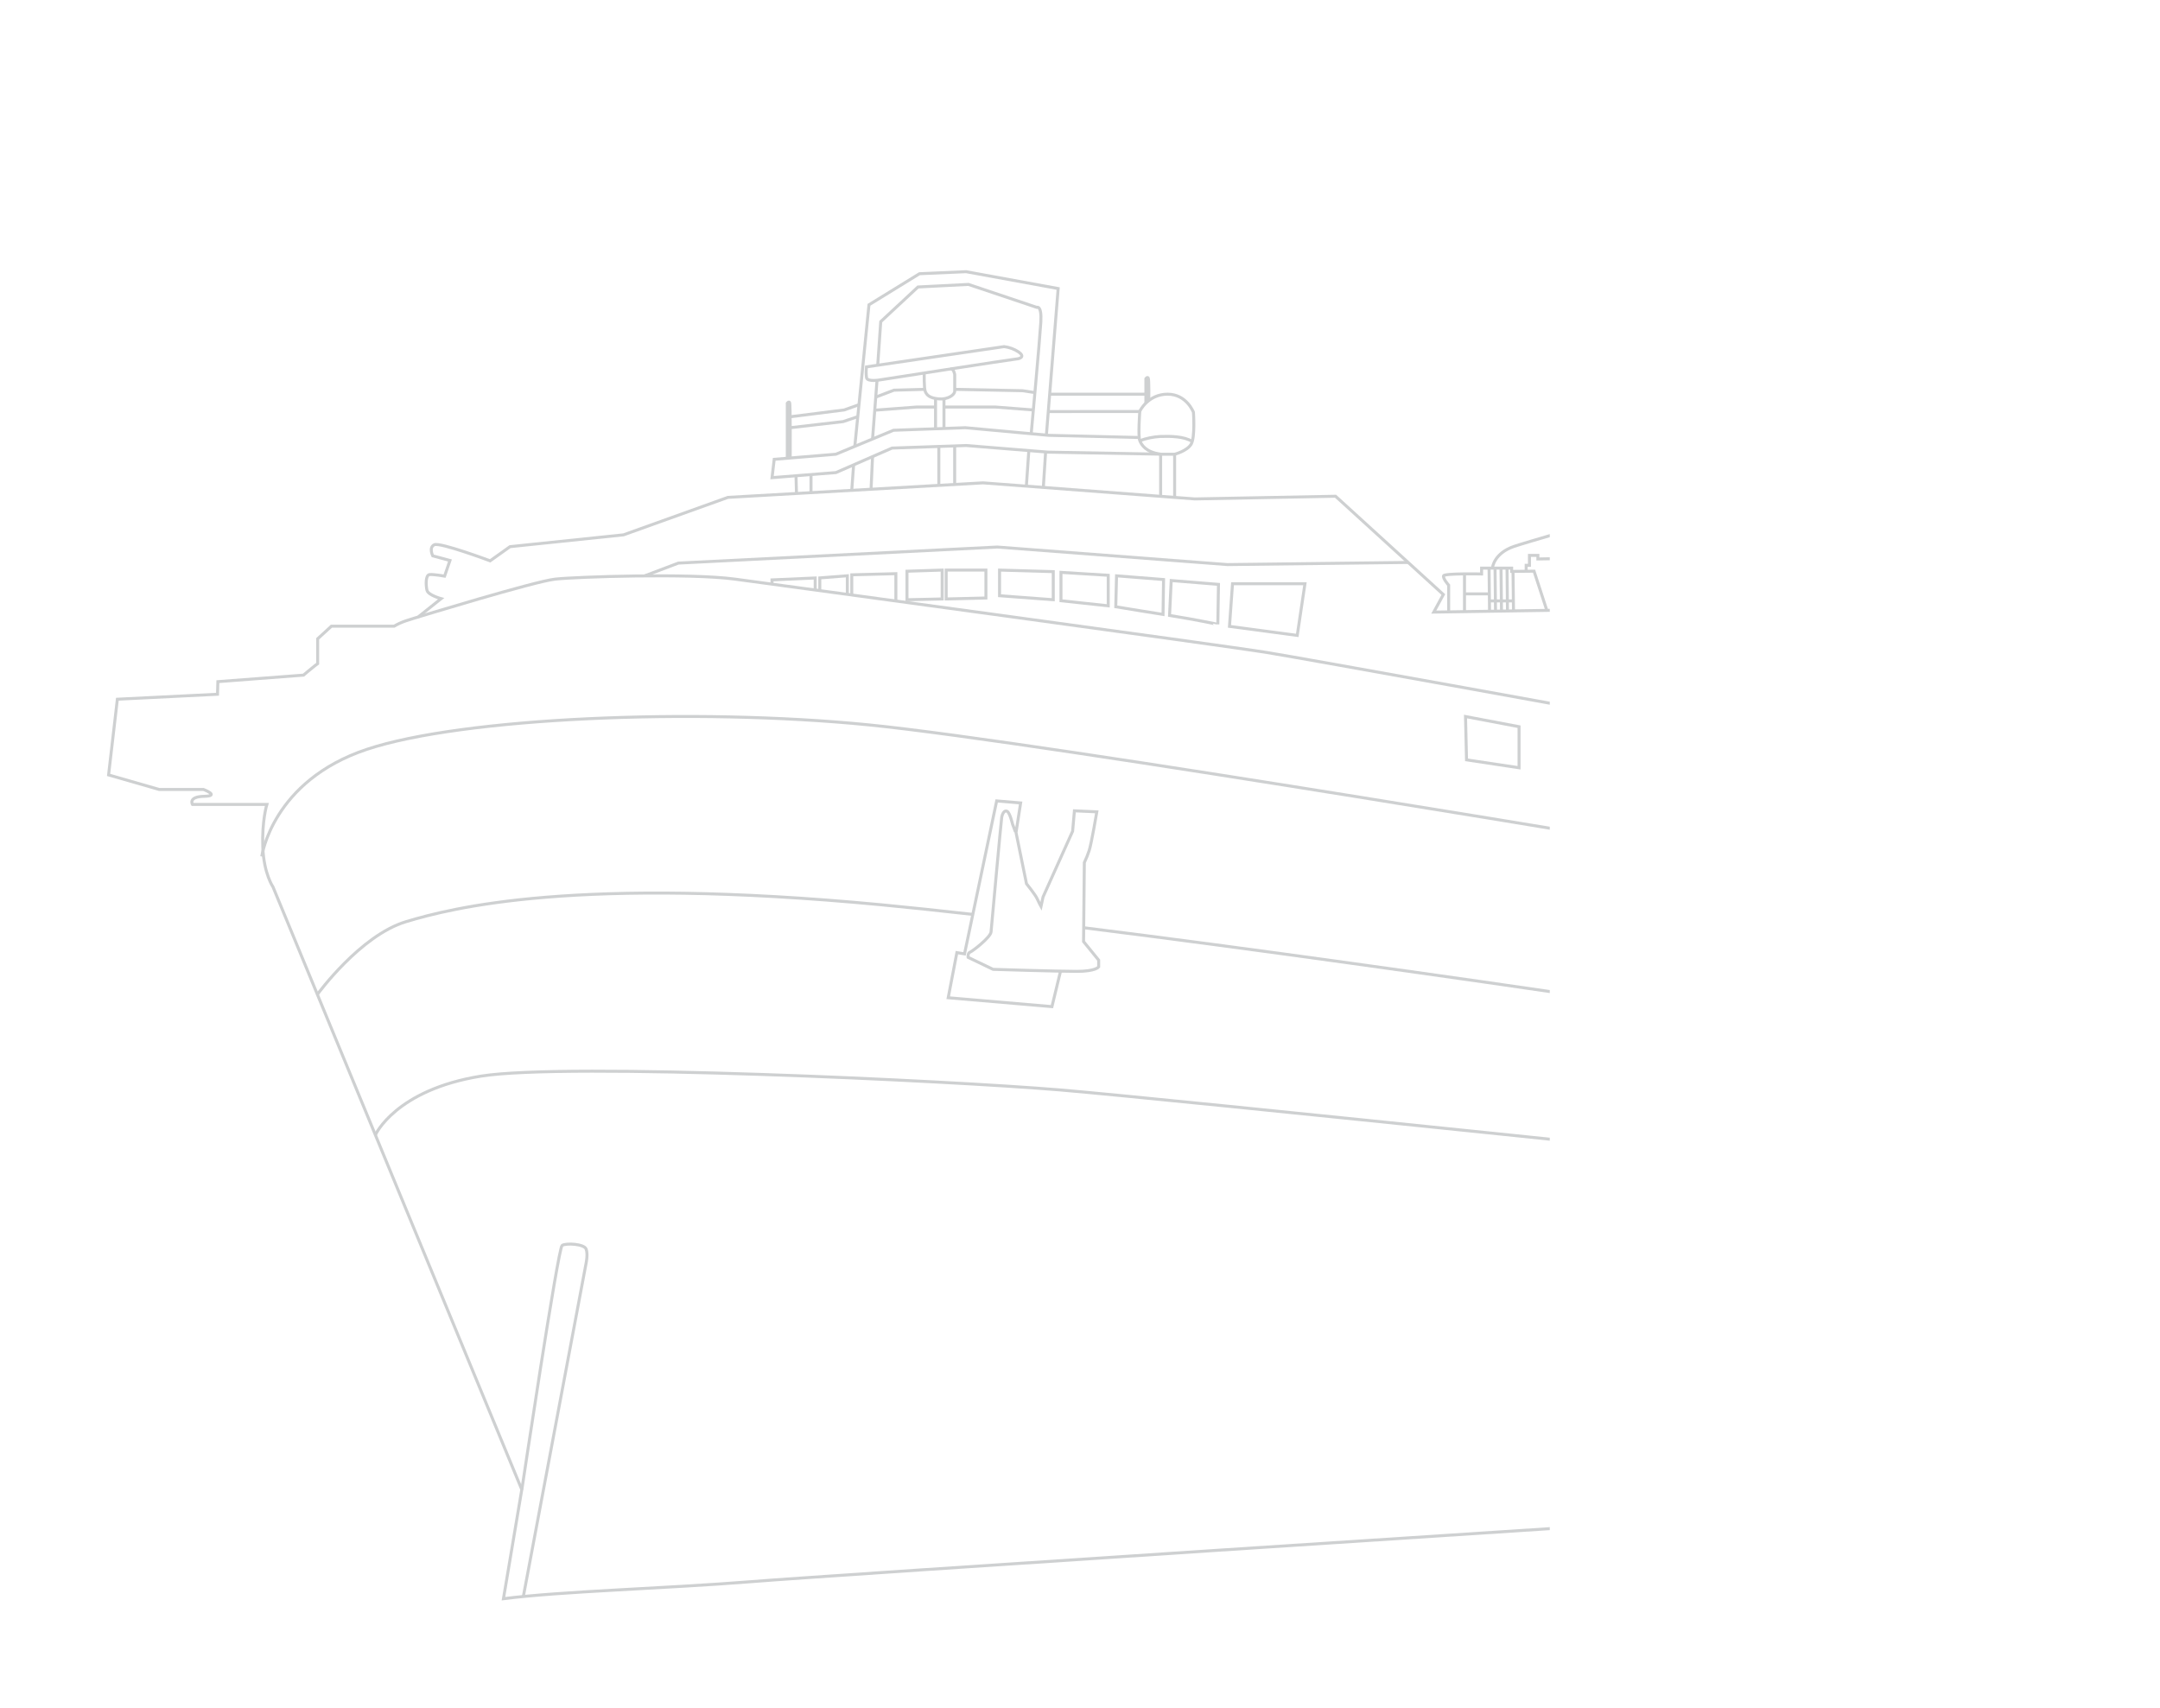
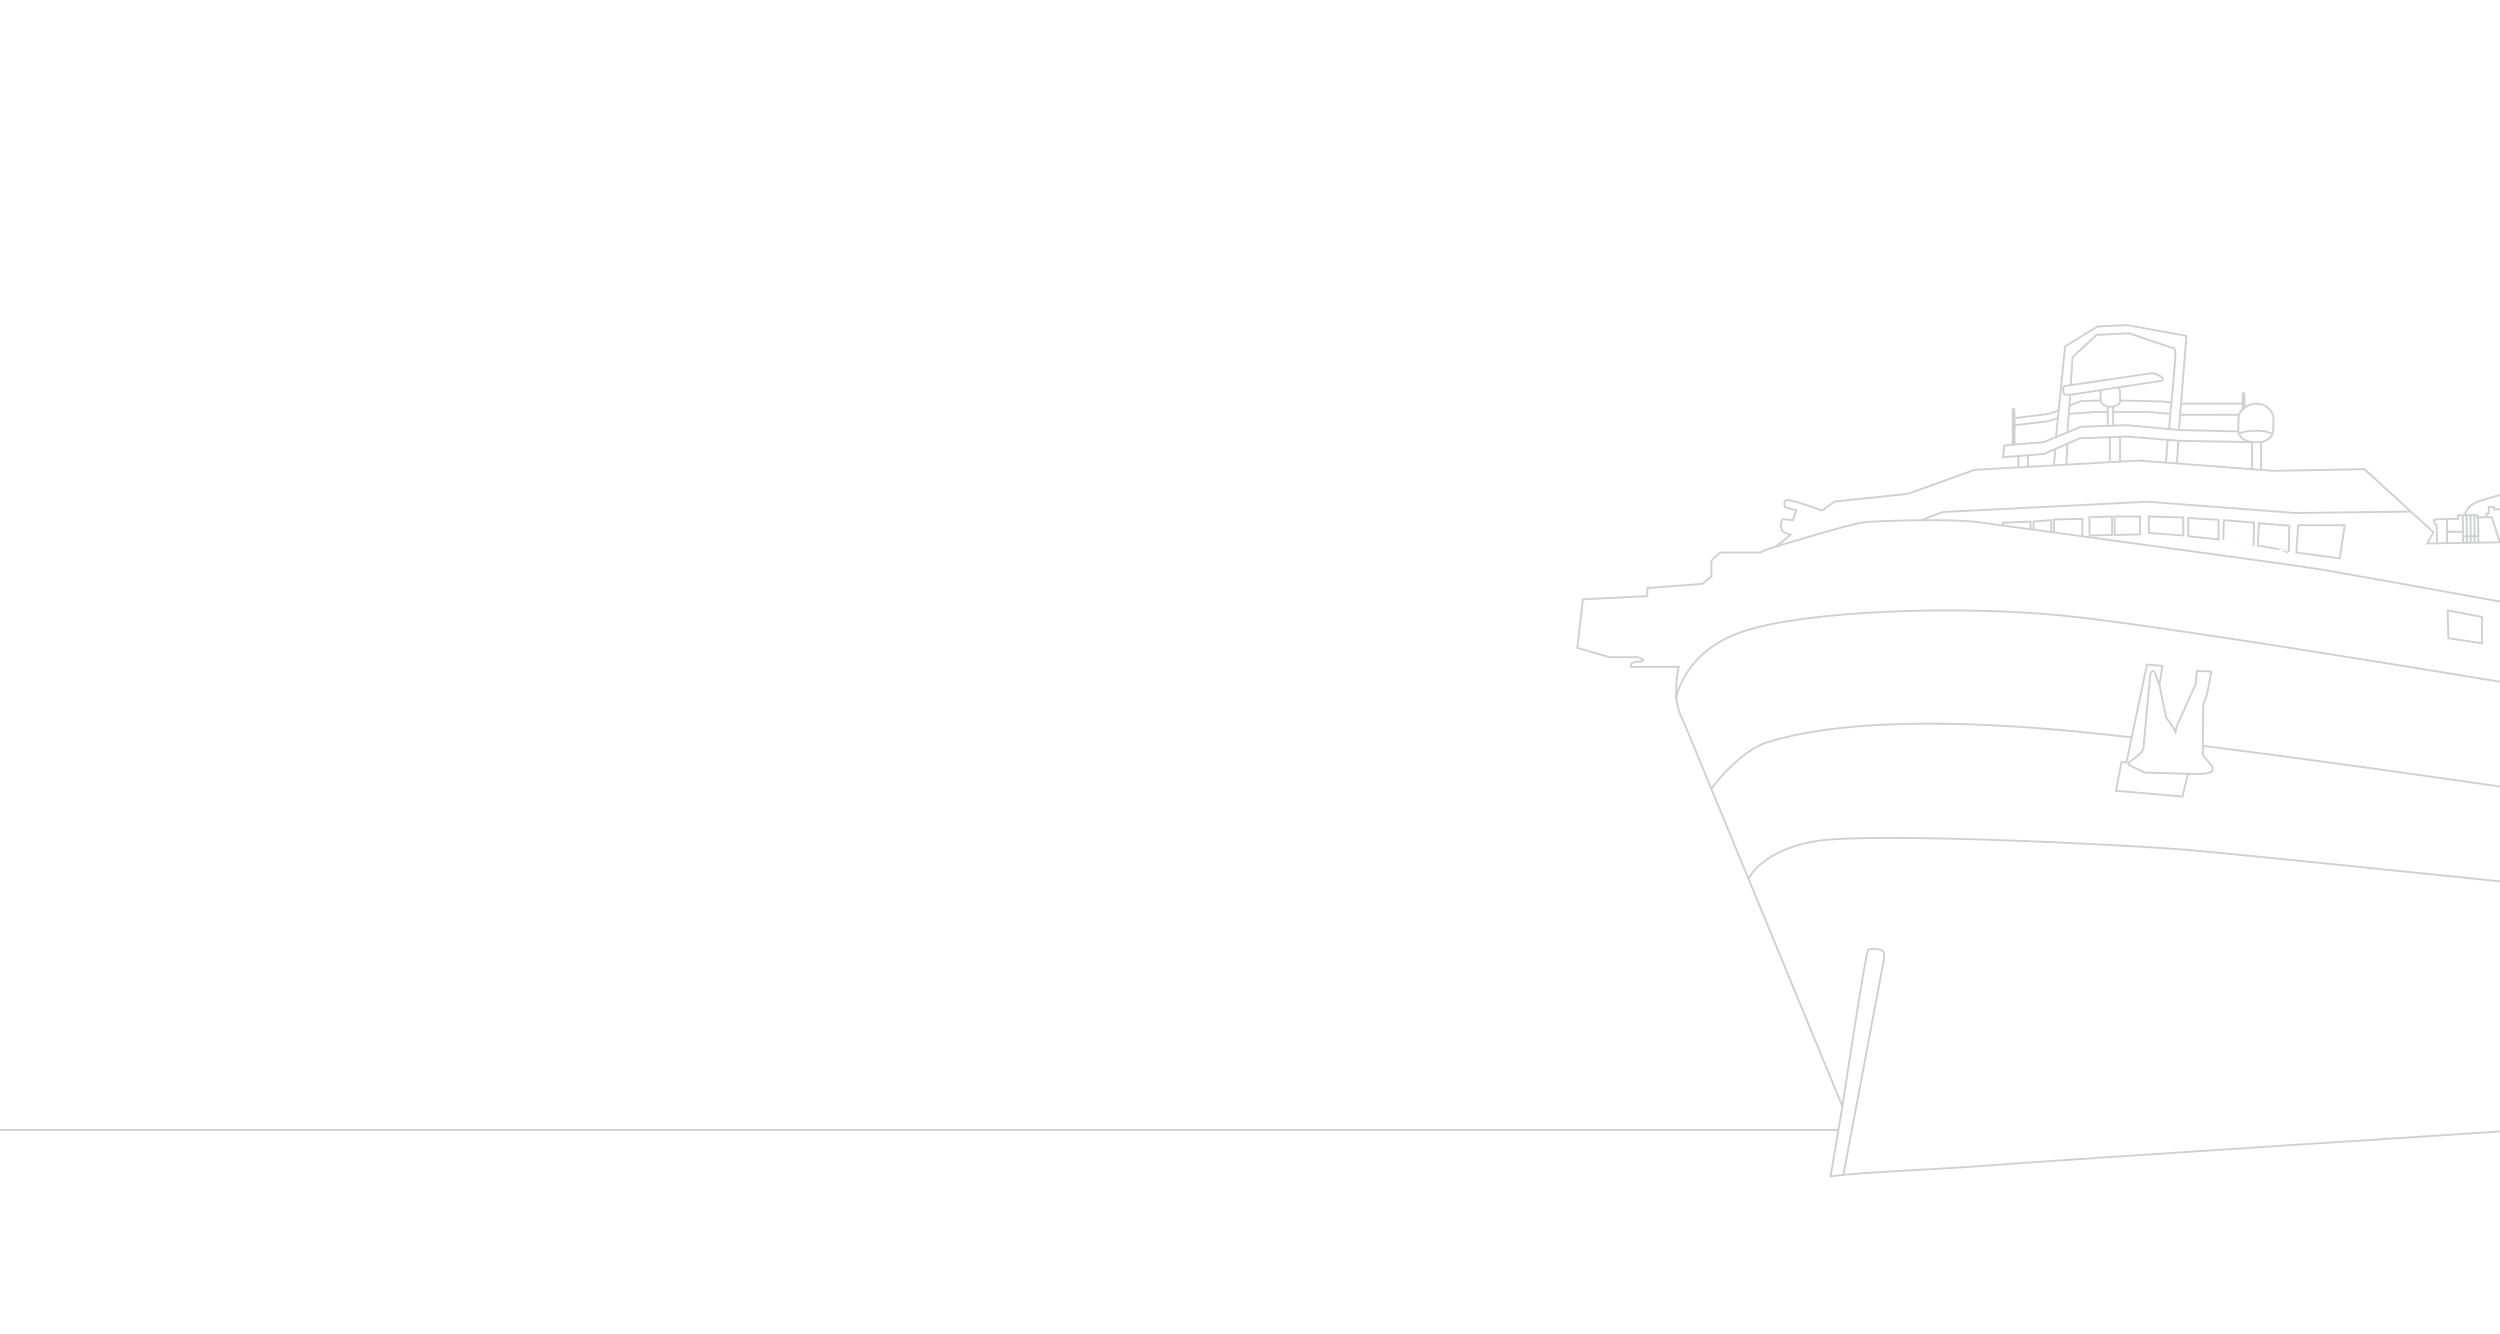
- <svg xmlns="http://www.w3.org/2000/svg" xmlns:xlink="http://www.w3.org/1999/xlink" version="1.1" x="0px" y="0px" viewBox="0 0 361.47 285.78" style="enable-background:new 0 0 361.47 285.78;" xml:space="preserve">
+ <svg xmlns="http://www.w3.org/2000/svg" xmlns:xlink="http://www.w3.org/1999/xlink" version="1.1" x="0px" y="0px" viewBox="0 0 652.28 347.88" style="enable-background:new 0 0 652.28 347.88;" xml:space="preserve">
  <style type="text/css">
- 	.st0{clip-path:url(#SVGID_00000025432028147748524920000009616527876153103800_);}
- 	.st1{fill:none;stroke:#CED0D1;stroke-width:0.5;stroke-miterlimit:10;}
+ 	.st0{fill:#36499B;}
+ 	.st1{font-family:'EncodeSans-SemiBold';}
+ 	.st2{font-size:14px;}
+ 	.st3{fill:#888F97;}
+ 	.st4{font-family:'EncodeSans-Regular';}
+ 	.st5{font-size:12px;}
+ 	.st6{fill:#555E68;}
+ 	.st7{fill:#818385;}
+ 	.st8{font-size:9px;}
+ 	.st9{fill:none;stroke:#CED0D1;stroke-width:0.5;stroke-miterlimit:10;}
+ 	.st10{fill:none;stroke:#36499B;stroke-width:0.991;}
+ 	.st11{clip-path:url(#SVGID_00000086669761416417512980000013922230556850541223_);}
</style>
  <g id="Layer_1">
+     <line class="st9" x1="0" y1="294.81" x2="479.67" y2="294.81" />
    <g>
      <defs>
-         <rect id="SVGID_1_" width="258.85" height="285.78" />
+         <rect id="SVGID_1_" x="393.38" y="39.35" width="258.85" height="285.78" />
      </defs>
-       <clipPath id="SVGID_00000157991668040625421140000010900533492054490802_">
+       <clipPath id="SVGID_00000044176215671886262520000011940270170263330971_">
        <use xlink:href="#SVGID_1_" style="overflow:visible;" />
      </clipPath>
-       <g id="Group_36_00000008866175142050482770000002894835531105904046_" transform="translate(0.5 0.5)" style="clip-path:url(#SVGID_00000157991668040625421140000010900533492054490802_);">
-         <path id="Path_988_00000013887643231804051930000007161107020823636897_" class="st1" d="M83.75,267.06l3.07-18.26L45.19,147.95     c0,0-1.54-2.22-1.71-6.65c-0.17-4.44,0.68-7.17,0.68-7.17H31.71c0,0-0.79-1.3,1.96-1.36c2.75-0.06-0.13-1.15-0.13-1.15h-7.42     l-8.45-2.43l1.47-12.67l16.76-0.83l0.06-2.11l14.33-1.09c0,0,1.51-1.28,1.94-1.6l0.43-0.32v-4.16l2.3-2.11h10.49     c0.63-0.37,1.29-0.67,1.98-0.9c1.15-0.38,2.05-0.64,2.05-0.64l3.84-3.07c0,0-2.18-0.58-2.37-1.41s-0.26-2.56,0.45-2.62     c0.7-0.06,2.5,0.26,2.5,0.26l0.9-2.62l-2.88-0.77c0,0-0.7-1.41,0.26-1.86c0.96-0.45,9.34,2.69,9.34,2.69l3.33-2.37l19-1.98     l17.47-6.27l42.68-2.43l35.45,2.69l23.55-0.45l18.04,16.45l-1.6,2.94l42.23-0.64v1.22l24.76,0.06l3.2,3.39l-0.38,13.95     l-22.33,0.83c0,0-1.86,0.13-2.43,1.22s-0.38,1.6-0.38,1.6l1.41,19c0,0,17.09,4.22,22.4,6.08c3.39,1.23,6.64,2.84,9.66,4.8     l-7.42,43.51c0,0-2.11,7.1-2.37,11.2s-1.15,8.19,1.54,9.41c2.69,1.22,9.79,0.58,11.07,0.64c1.28,0.06,12.29,1.98,12.29,1.98     l28.03,7.17v9.15l-90.93,18.11c0,0-130.54,8.45-144.74,9.6C110.84,265.35,93.39,265.82,83.75,267.06z" />
-         <path id="Path_989_00000161627360241690991020000003715062740170484917_" class="st1" d="M43.31,142.83     c0,0,1.71-12.63,17.58-17.92c15.87-5.29,54.77-7,83.95-4.1c29.18,2.9,140.69,21.74,140.69,21.74" />
-         <path id="Path_990_00000163756327572799594600000008501387123825057960_" class="st1" d="M69.5,102.75c0,0,19.45-5.95,22.91-6.33     c3.46-0.38,22.52-1.02,30.07,0s82.03,11.13,89.07,12.29c7.04,1.15,56.31,10.11,56.31,10.11s0.13-1.41,2.56-1.54     c2.43-0.13,35.71-0.51,35.71-0.51l3.14,3.14" />
-         <path id="Path_991_00000114777588809264786300000000328255336488895647_" class="st1" d="M87.08,266.69l10.5-55.77     c0,0,0.34-1.54,0-2.39c-0.34-0.85-3.33-1.02-4.01-0.6s-6.74,40.87-6.74,40.87" />
-         <path id="Path_992_00000168077285391833627770000016661916029744111015_" class="st1" d="M62.32,189.44c0,0,3.35-7.54,17.68-9.84     s78.32,0.77,96.75,2.3c18.43,1.54,133.66,13.62,133.66,13.62" />
-         <path id="Path_993_00000030474019876938556210000012072368983294196631_" class="st1" d="M180.9,154.77     c56.2,7.02,133.24,18.91,133.24,18.91" />
-         <path id="Path_994_00000150103979749944519910000016468185610595048080_" class="st1" d="M52.61,165.93     c0,0,7.17-9.88,14.84-12.18s28.41-7.68,79.6-2.82c4.59,0.44,9.7,0.98,15.2,1.6" />
-         <path id="Path_995_00000022557215046543101830000010228668599524914311_" class="st1" d="M107.39,95.87l5.63-2.13l53.37-2.69     l38.52,2.94l30.28-0.36" />
-         <path id="Path_996_00000113339937808950343910000007117568976882563749_" class="st1" d="M128.69,97.26v-0.71l7.23-0.32v2.02" />
-         <path id="Path_997_00000027573039614365130600000004691934694746903179_" class="st1" d="M136.69,98.24v-2.02l4.61-0.36v3.11" />
-         <path id="Path_998_00000123410573456456600130000008121973020531083666_" class="st1" d="M142.04,99.08v-3.38l7.38-0.19v4.58" />
-         <path id="Path_999_00000044174032428815606700000006406966723902291632_" class="st1" d="M151.28,99.87v-4.77l5.89-0.19v4.83     L151.28,99.87z" />
-         <path id="Path_1000_00000059292290253192833850000011812769062193203867_" class="st1" d="M157.84,94.91v4.83l6.65-0.16v-4.67     H157.84z" />
-         <path id="Path_1001_00000063625781659762837860000012284267668741198002_" class="st1" d="M166.77,94.91v4.29l8.99,0.67v-4.7     L166.77,94.91z" />
-         <path id="Path_1002_00000029018315813198032690000015009785024787761812_" class="st1" d="M177.05,95.29v4.75l7.91,0.85v-5.11     L177.05,95.29z" />
-         <path id="Path_1003_00000101061105695965462080000006748255690081832363_" class="st1" d="M186.22,101.05l0.13-5.18l7.87,0.62     l-0.09,5.84C194.13,102.33,187.03,101.2,186.22,101.05z" />
-         <path id="Path_1004_00000083056817146174365470000013150582132127327157_" class="st1" d="M195.22,102.5l0.28-5.84l7.91,0.64     l-0.11,6.7C203.3,103.99,199.8,103.23,195.22,102.5z" />
-         <path id="Path_1005_00000183957965754024634880000002689871032924980148_" class="st1" d="M205.76,97.19l-0.51,7.14l11.34,1.51     l1.29-8.65H205.76z" />
-         <path id="Path_1006_00000111181341928540781670000013487702364177461907_" class="st1" d="M244.75,119.42l0.17,7.25l8.79,1.32     v-6.87L244.75,119.42z" />
-         <path id="Path_1007_00000119093352726796816280000017653678343049868206_" class="st1" d="M261.94,122.82v6.31l5.5,0.73v-5.92     L261.94,122.82z" />
-         <path id="Path_1008_00000170966577988294659550000014641200543086110355_" class="st1" d="M280.33,126.66v6.44l3.07,0.38v-6.1     L280.33,126.66z" />
-         <path id="Path_1009_00000134969472792467685930000004315987517778767769_" class="st1" d="M169.43,138.72l-0.49-1.31     c0,0-0.43-1.88-0.9-2.13c-0.47-0.26-0.81,0.47-0.9,0.94c-0.09,0.47-1.71,18.3-1.79,19.24c-0.09,0.94-3.16,3.28-3.54,3.41     c-0.38,0.13-0.3,0.85-0.3,0.85l4.18,2.01c0,0,10.79,0.34,13.99,0.34c3.2,0,3.68-0.75,3.68-0.75v-1.13l-2.53-3.11l0.13-13.22     c0.31-0.65,0.58-1.32,0.81-2.01c0.38-1.15,1.28-6.48,1.28-6.48l-3.75-0.17l-0.3,3.41l-4.95,11.01l-0.34,1.58     c0,0-0.34-0.6-0.64-1.28c-0.3-0.68-1.79-2.52-1.79-2.52l-1.75-8.57l0.77-4.95l-4.01-0.34l-5.38,25.6l-1.28-0.21l-1.45,7.55     l17.36,1.49l1.41-5.83" />
-         <path id="Path_1010_00000183948817759798315700000016167450477320046474_" class="st1" d="M241.93,101.78v-4.34     c0,0-1.02-1.15-0.85-1.58s6.36-0.3,6.36-0.3v-0.98h5.03v0.55l3.75-0.04l2.13,6.54" />
-         <line id="Line_26_00000158743799339501063940000006304759450896313229_" class="st1" x1="244.58" y1="101.84" x2="244.58" y2="95.55" />
-         <line id="Line_27_00000056421969315142319940000007800795209831986333_" class="st1" x1="248.77" y1="101.78" x2="248.69" y2="94.58" />
-         <line id="Line_28_00000175317993895252540340000000364291301405555341_" class="st1" x1="249.77" y1="101.73" x2="249.69" y2="94.58" />
-         <line id="Line_29_00000021820959426506571360000018317315956347050665_" class="st1" x1="250.77" y1="101.74" x2="250.69" y2="94.58" />
-         <line id="Line_30_00000101781659953635834250000009696437278018386100_" class="st1" x1="251.77" y1="101.71" x2="251.7" y2="94.58" />
-         <line id="Line_31_00000091701914192409225150000015742234971287333507_" class="st1" x1="252.78" y1="101.71" x2="252.7" y2="95.25" />
-         <line id="Line_32_00000176750874854407039860000010687380254634726052_" class="st1" x1="248.8" y1="100.07" x2="252.76" y2="100.07" />
-         <line id="Line_33_00000116947773172857204140000004992227998101018002_" class="st1" x1="244.58" y1="98.89" x2="248.69" y2="98.89" />
-         <path id="Path_1011_00000121276060663496038170000008180777963615626390_" class="st1" d="M254.9,95.11v-1h0.55v-1.66h1.41v0.6     l20.99-0.38c0,0,0.77,0.06,0.68,1.12s0.13,1.3-1.79,1.33c-1.92,0.03-6.83,0.14-6.83,0.14l-0.55,2.91c0,0-0.17,0.64-0.85,0.32     c-0.68-0.32-1.32-2.62-1.32-2.62h-3.88l0.09,4.48l21.41-0.28c0,0,0.26-0.02,0.26,0.28v0.77h4.95c0,0,0.94-0.08,0.94,1.41" />
-         <ellipse id="Ellipse_3_00000067943360378542499530000000598498469067655094_" class="st1" cx="261.68" cy="94.59" rx="0.51" ry="0.51" />
-         <ellipse id="Ellipse_4_00000070828465373544023710000009862834681179086012_" class="st1" cx="276.54" cy="94" rx="0.51" ry="0.51" />
-         <line id="Line_34_00000163783540550287278860000000379579018760081341_" class="st1" x1="277.69" y1="95.11" x2="277.82" y2="100.16" />
-         <path id="Path_1012_00000030445572908642397860000016899918862804816527_" class="st1" d="M249.27,94.47c0,0,0.25-2.36,3.56-3.51     c3.31-1.15,46.82-13.56,46.82-13.56v4.62l-25.19,7.33" />
-         <path id="Path_1013_00000164476458604909427520000017046717883549158052_" class="st1" d="M266.91,92.86l6.46-6.11h1.09v5.82" />
-         <path id="Path_1014_00000124146300305290238230000014896335782411808660_" class="st1" d="M268.83,92.74l4.51-4.48l-0.13,4.49" />
-         <path id="Path_1015_00000011732350684799996410000002544102852029134982_" class="st1" d="M278.46,94.59l20.83-5.98v-2.24     l-21.44,6.29" />
-         <path id="Path_1016_00000140734343589851865970000014469567982129576885_" class="st1" d="M274.46,90.08l24.28-7.13v3.58" />
-         <path id="Path_1017_00000170256984028130937760000002045641306360457091_" class="st1" d="M190.11,72.72l-15.07-0.36l-14-1.28     l-12.02,0.43l-9.64,4.01l-10.32,0.85l-0.36,3.07l10.69-0.85l9.39-4.1l12.4-0.43l13.7,1.11l18.86,0.34" />
-         <path id="Path_1018_00000047019739182618361500000015919425102066986921_" class="st1" d="M193.73,82.55v-7.03h2.34v7.21" />
-         <path id="Path_1019_00000038402146633657674420000005108033684822577294_" class="st1" d="M196.07,75.52c0,0,2.09-0.53,2.77-1.69     c0.68-1.15,0.38-5.33,0.38-5.33s-1.13-3.03-4.33-3.03s-4.63,2.73-4.65,2.9s-0.3,4.16,0,4.88s1.01,1.92,3.48,2.26" />
-         <path id="Path_1020_00000160162350294263507700000014008475127527552911_" class="st1" d="M190.25,73.25     c1.09-0.4,2.23-0.63,3.39-0.7c1.73-0.06,4.03-0.03,5.38,0.84" />
-         <path id="Path_1021_00000027590472231424116230000007955386812827415194_" class="st1" d="M142.55,74.19l2.37-23.68l8.45-5.2     l7.8-0.34l15.41,2.82l-1.97,24.53" />
-         <path id="Path_1022_00000129178439237690259670000015791170928521337528_" class="st1" d="M146.39,60.53l0.5-7.2l6.23-5.8     l8.45-0.43l11.43,3.84c0,0,0.85-0.43,0.68,2.47c-0.17,2.9-1.61,18.67-1.61,18.67" />
-         <line id="Line_35_00000135656370687851948800000000644047149920154541_" class="st1" x1="145.52" y1="72.96" x2="146.26" y2="63.26" />
-         <line id="Line_36_00000043427877295320890100000003327881093702774927_" class="st1" x1="156.61" y1="74.22" x2="156.61" y2="80.71" />
-         <line id="Line_37_00000062870820759211129670000018047847591795286205_" class="st1" x1="159.26" y1="74.22" x2="159.26" y2="80.56" />
-         <path id="Path_1024_00000040543877918789356000000017466016300370602634_" class="st1" d="M144.5,60.9l23.04-3.39     c0.87,0.11,1.7,0.41,2.43,0.9c1.09,0.77,0.26,1.13-0.38,1.17c-0.64,0.04-22.84,3.5-22.84,3.5s-2.11,0.38-2.24-0.38     C144.43,62.1,144.43,61.5,144.5,60.9z" />
-         <path id="Path_1025_00000119109748360858580860000004855135719694594972_" class="st1" d="M154.17,61.93c0,0-0.07,2.54,0.19,3.14     c0.26,0.6,0.8,1.07,2.26,1.19c1.45,0.13,2.65-0.64,2.65-1.32v-2.73c0,0-0.14-1.04-0.7-0.96" />
-         <line id="Line_38_00000123408444300836104120000007642082649499005370_" class="st1" x1="156.06" y1="71.08" x2="156.06" y2="66.27" />
-         <line id="Line_39_00000034077120582951972830000016847139539927031486_" class="st1" x1="157.47" y1="71.21" x2="157.47" y2="66.27" />
-         <path id="Path_1026_00000128443766131350213470000010549877353806602430_" class="st1" d="M131.25,76.19v-9.2     c0,0,0.24-0.34,0.39-0.13c0.15,0.21,0.1,9.24,0.1,9.24" />
-         <path id="Path_1027_00000161598128066031790860000013513024795194330025_" class="st1" d="M191.26,66.91v-4.03     c0,0,0.24-0.34,0.39-0.13c0.15,0.21,0.1,3.79,0.1,3.79" />
-         <path id="Path_1028_00000053507828791059191560000005702586827661382076_" class="st1" d="M146.02,68.14l6.87-0.52h3.18" />
-         <path id="Path_1029_00000084504835576290509670000007352301044157987749_" class="st1" d="M131.74,71.08l8.85-1.02l2.4-0.81" />
-         <path id="Path_1030_00000033330835087739885880000011774874077518421177_" class="st1" d="M157.47,67.62h8.6l6.36,0.49" />
-         <line id="Line_40_00000165203187304512995610000017699952409086104452_" class="st1" x1="174.93" y1="68.38" x2="190.25" y2="68.37" />
-         <line id="Line_41_00000073687598039412439980000003897560859962215316_" class="st1" x1="132.79" y1="82.07" x2="132.71" y2="79.12" />
-         <line id="Line_42_00000084513696309840732010000009813543269239333280_" class="st1" x1="135.22" y1="81.93" x2="135.22" y2="78.92" />
-         <path id="Path_1031_00000174574285598558283760000009055488253628064400_" class="st1" d="M131.74,69.25l9.04-1.14l2.46-0.88" />
-         <path id="Path_1032_00000034806988494097726690000004788312977182173846_" class="st1" d="M146.05,65.96l3.05-1.16l5.15-0.14" />
-         <path id="Path_1033_00000066516647010586250120000011106776911290839703_" class="st1" d="M159.26,64.66l11.35,0.23l2.08,0.32" />
-         <line id="Line_43_00000062901942865666820680000004682730682378003631_" class="st1" x1="175.16" y1="65.47" x2="191.26" y2="65.47" />
-         <line id="Line_44_00000179628555292219143380000001924362470452658826_" class="st1" x1="171.67" y1="74.92" x2="171.26" y2="80.84" />
-         <line id="Line_45_00000068662688814970805830000006579806981885735325_" class="st1" x1="174.48" y1="75.14" x2="174.1" y2="81.06" />
-         <line id="Line_46_00000106840490610492284890000012124675747846241953_" class="st1" x1="142.35" y1="77.29" x2="142.04" y2="81.55" />
-         <line id="Line_47_00000014635850917836883390000004309262586831343769_" class="st1" x1="145.52" y1="75.91" x2="145.27" y2="81.36" />
-         <path id="Path_1034_00000106831882197209699570000013713720591271703942_" class="st1" d="M307.85,207.5l11.72,0.65l39.16,14.33     v4.36" />
-         <line id="Line_48_00000039840957386850460870000014724193184967468966_" class="st1" x1="320.21" y1="218.19" x2="319.57" y2="208.14" />
-         <path id="Path_1035_00000029019042924661731430000017781551321569882300_" class="st1" d="M307.47,213.98l12.43,0.3l38.84,11.13" />
+       <g id="Group_36_00000008866175142050482770000002894835531105904046_" transform="translate(0.5 0.5)" style="clip-path:url(#SVGID_00000044176215671886262520000011940270170263330971_);">
+         <path id="Path_988_00000013887643231804051930000007161107020823636897_" class="st9" d="M477.13,306.41l3.07-18.26L438.57,187.3     c0,0-1.54-2.22-1.71-6.65c-0.17-4.44,0.68-7.17,0.68-7.17h-12.46c0,0-0.79-1.3,1.96-1.36c2.75-0.06-0.13-1.15-0.13-1.15h-7.42     l-8.45-2.43l1.47-12.67l16.76-0.83l0.06-2.11l14.33-1.09c0,0,1.51-1.28,1.94-1.6l0.43-0.32v-4.16l2.3-2.11h10.49     c0.63-0.37,1.29-0.67,1.98-0.9c1.15-0.38,2.05-0.64,2.05-0.64l3.84-3.07c0,0-2.18-0.58-2.37-1.41c-0.19-0.83-0.26-2.56,0.45-2.62     c0.7-0.06,2.5,0.26,2.5,0.26l0.9-2.62l-2.88-0.77c0,0-0.7-1.41,0.26-1.86s9.34,2.69,9.34,2.69l3.33-2.37l19-1.98l17.47-6.27     l42.68-2.43l35.45,2.69l23.55-0.45l18.04,16.45l-1.6,2.94l42.23-0.64v1.22l24.76,0.06l3.2,3.39l-0.38,13.95l-22.33,0.83     c0,0-1.86,0.13-2.43,1.22s-0.38,1.6-0.38,1.6l1.41,19c0,0,17.09,4.22,22.4,6.08c3.39,1.23,6.64,2.84,9.66,4.8l-7.42,43.51     c0,0-2.11,7.1-2.37,11.2c-0.26,4.1-1.15,8.19,1.54,9.41c2.69,1.22,9.79,0.58,11.07,0.64c1.28,0.06,12.29,1.98,12.29,1.98     l28.03,7.17v9.15l-90.93,18.11c0,0-130.54,8.45-144.74,9.6C504.22,304.7,486.78,305.17,477.13,306.41z" />
+         <path id="Path_989_00000161627360241690991020000003715062740170484917_" class="st9" d="M436.69,182.18     c0,0,1.71-12.63,17.58-17.92c15.87-5.29,54.77-7,83.95-4.1c29.18,2.9,140.69,21.74,140.69,21.74" />
+         <path id="Path_990_00000163756327572799594600000008501387123825057960_" class="st9" d="M462.89,142.1     c0,0,19.45-5.95,22.91-6.33c3.46-0.38,22.52-1.02,30.07,0c7.55,1.02,82.03,11.13,89.07,12.29s56.31,10.11,56.31,10.11     s0.13-1.41,2.56-1.54c2.43-0.13,35.71-0.51,35.71-0.51l3.14,3.14" />
+         <path id="Path_991_00000114777588809264786300000000328255336488895647_" class="st9" d="M480.46,306.04l10.5-55.77     c0,0,0.34-1.54,0-2.39s-3.33-1.02-4.01-0.6s-6.74,40.87-6.74,40.87" />
+         <path id="Path_992_00000168077285391833627770000016661916029744111015_" class="st9" d="M455.7,228.79c0,0,3.35-7.54,17.68-9.84     s78.32,0.77,96.75,2.3c18.43,1.54,133.66,13.62,133.66,13.62" />
+         <path id="Path_993_00000030474019876938556210000012072368983294196631_" class="st9" d="M574.28,194.12     c56.2,7.02,133.24,18.91,133.24,18.91" />
+         <path id="Path_994_00000150103979749944519910000016468185610595048080_" class="st9" d="M445.99,205.28     c0,0,7.17-9.88,14.84-12.18c7.68-2.3,28.41-7.68,79.6-2.82c4.59,0.44,9.7,0.98,15.2,1.6" />
+         <path id="Path_995_00000022557215046543101830000010228668599524914311_" class="st9" d="M500.77,135.22l5.63-2.13l53.37-2.69     l38.52,2.94l30.28-0.36" />
+         <path id="Path_996_00000113339937808950343910000007117568976882563749_" class="st9" d="M522.07,136.61v-0.71l7.23-0.32v2.02" />
+         <path id="Path_997_00000027573039614365130600000004691934694746903179_" class="st9" d="M530.08,137.59v-2.02l4.61-0.36v3.11" />
+         <path id="Path_998_00000123410573456456600130000008121973020531083666_" class="st9" d="M535.42,138.43v-3.38l7.38-0.19v4.58" />
+         <path id="Path_999_00000044174032428815606700000006406966723902291632_" class="st9" d="M544.66,139.22v-4.77l5.89-0.19v4.83     L544.66,139.22z" />
+         <path id="Path_1000_00000059292290253192833850000011812769062193203867_" class="st9" d="M551.22,134.26v4.83l6.65-0.16v-4.67     H551.22z" />
+         <path id="Path_1001_00000063625781659762837860000012284267668741198002_" class="st9" d="M560.15,134.26v4.29l8.99,0.67v-4.7     L560.15,134.26z" />
+         <path id="Path_1002_00000029018315813198032690000015009785024787761812_" class="st9" d="M570.43,134.65v4.75l7.91,0.85v-5.11     L570.43,134.65z" />
+         <path id="Path_1003_00000101061105695965462080000006748255690081832363_" class="st9" d="M579.6,140.4l0.13-5.18l7.87,0.62     l-0.09,5.84C587.52,141.68,580.41,140.55,579.6,140.4z" />
+         <path id="Path_1004_00000083056817146174365470000013150582132127327157_" class="st9" d="M588.6,141.85l0.28-5.84l7.91,0.64     l-0.11,6.7C596.69,143.34,593.18,142.58,588.6,141.85z" />
+         <path id="Path_1005_00000183957965754024634880000002689871032924980148_" class="st9" d="M599.14,136.54l-0.51,7.14l11.34,1.51     l1.29-8.65H599.14z" />
+         <path id="Path_1006_00000111181341928540781670000013487702364177461907_" class="st9" d="M638.13,158.77l0.17,7.25l8.79,1.32     v-6.87L638.13,158.77z" />
+         <path id="Path_1009_00000134969472792467685930000004315987517778767769_" class="st9" d="M562.82,178.07l-0.49-1.31     c0,0-0.43-1.88-0.9-2.13c-0.47-0.26-0.81,0.47-0.9,0.94c-0.09,0.47-1.71,18.3-1.79,19.24c-0.09,0.94-3.16,3.28-3.54,3.41     c-0.38,0.13-0.3,0.85-0.3,0.85l4.18,2.01c0,0,10.79,0.34,13.99,0.34s3.68-0.75,3.68-0.75v-1.13l-2.53-3.11l0.13-13.22     c0.31-0.65,0.58-1.32,0.81-2.01c0.38-1.15,1.28-6.48,1.28-6.48l-3.75-0.17l-0.3,3.41l-4.95,11.01l-0.34,1.58     c0,0-0.34-0.6-0.64-1.28s-1.79-2.52-1.79-2.52l-1.75-8.57l0.77-4.95l-4.01-0.34l-5.38,25.6l-1.28-0.21l-1.45,7.55l17.36,1.49     l1.41-5.83" />
+         <path id="Path_1010_00000183948817759798315700000016167450477320046474_" class="st9" d="M635.32,141.13v-4.34     c0,0-1.02-1.15-0.85-1.58c0.17-0.43,6.35-0.3,6.35-0.3v-0.98h5.03v0.55l3.75-0.04l2.13,6.54" />
+         <line id="Line_26_00000158743799339501063940000006304759450896313229_" class="st9" x1="637.96" y1="141.19" x2="637.96" y2="134.9" />
+         <line id="Line_27_00000056421969315142319940000007800795209831986333_" class="st9" x1="642.15" y1="141.13" x2="642.07" y2="133.93" />
+         <line id="Line_28_00000175317993895252540340000000364291301405555341_" class="st9" x1="643.15" y1="141.09" x2="643.07" y2="133.93" />
+         <line id="Line_29_00000021820959426506571360000018317315956347050665_" class="st9" x1="644.16" y1="141.09" x2="644.08" y2="133.93" />
+         <line id="Line_30_00000101781659953635834250000009696437278018386100_" class="st9" x1="645.16" y1="141.06" x2="645.08" y2="133.93" />
+         <line id="Line_31_00000091701914192409225150000015742234971287333507_" class="st9" x1="646.16" y1="141.06" x2="646.08" y2="134.6" />
+         <line id="Line_32_00000176750874854407039860000010687380254634726052_" class="st9" x1="642.19" y1="139.42" x2="646.14" y2="139.42" />
+         <line id="Line_33_00000116947773172857204140000004992227998101018002_" class="st9" x1="637.96" y1="138.24" x2="642.07" y2="138.24" />
+         <path id="Path_1011_00000121276060663496038170000008180777963615626390_" class="st9" d="M648.28,134.46v-1h0.55v-1.66h1.41v0.6     l20.99-0.38c0,0,0.77,0.06,0.68,1.12c-0.09,1.06,0.13,1.3-1.79,1.33s-6.83,0.14-6.83,0.14l-0.55,2.91c0,0-0.17,0.64-0.85,0.32     c-0.68-0.32-1.32-2.62-1.32-2.62h-3.88l0.09,4.48l21.41-0.28c0,0,0.26-0.02,0.26,0.28v0.77h4.95c0,0,0.94-0.08,0.94,1.41" />
+         <path id="Path_1012_00000030445572908642397860000016899918862804816527_" class="st9" d="M642.65,133.82     c0,0,0.25-2.36,3.56-3.51c3.31-1.15,46.82-13.56,46.82-13.56v4.62l-25.19,7.33" />
+         <path id="Path_1017_00000170256984028130937760000002045641306360457091_" class="st9" d="M583.5,112.07l-15.07-0.36l-14-1.28     l-12.02,0.43l-9.64,4.01l-10.32,0.85l-0.36,3.07l10.69-0.85l9.39-4.1l12.4-0.43l13.7,1.11l18.86,0.34" />
+         <path id="Path_1018_00000047019739182618361500000015919425102066986921_" class="st9" d="M587.11,121.9v-7.03h2.34v7.21" />
+         <path id="Path_1019_00000038402146633657674420000005108033684822577294_" class="st9" d="M589.46,114.87     c0,0,2.09-0.53,2.77-1.69c0.68-1.15,0.38-5.33,0.38-5.33s-1.13-3.03-4.33-3.03c-3.2,0-4.63,2.73-4.65,2.9     c-0.02,0.17-0.3,4.16,0,4.88c0.3,0.73,1.01,1.92,3.48,2.26" />
+         <path id="Path_1020_00000160162350294263507700000014008475127527552911_" class="st9" d="M583.63,112.61     c1.09-0.4,2.23-0.63,3.39-0.7c1.73-0.06,4.03-0.03,5.38,0.84" />
+         <path id="Path_1021_00000027590472231424116230000007955386812827415194_" class="st9" d="M535.94,113.55l2.37-23.68l8.45-5.2     l7.8-0.34l15.41,2.82L568,111.67" />
+         <path id="Path_1022_00000129178439237690259670000015791170928521337528_" class="st9" d="M539.77,99.89l0.5-7.2l6.23-5.8     l8.45-0.43l11.43,3.84c0,0,0.85-0.43,0.68,2.47c-0.17,2.9-1.61,18.67-1.61,18.67" />
+         <line id="Line_35_00000135656370687851948800000000644047149920154541_" class="st9" x1="538.9" y1="112.31" x2="539.64" y2="102.61" />
+         <line id="Line_36_00000043427877295320890100000003327881093702774927_" class="st9" x1="549.99" y1="113.57" x2="549.99" y2="120.07" />
+         <line id="Line_37_00000062870820759211129670000018047847591795286205_" class="st9" x1="552.64" y1="113.57" x2="552.64" y2="119.91" />
+         <path id="Path_1024_00000040543877918789356000000017466016300370602634_" class="st9" d="M537.88,100.26l23.04-3.39     c0.87,0.11,1.7,0.41,2.43,0.9c1.09,0.77,0.26,1.13-0.38,1.17c-0.64,0.04-22.84,3.5-22.84,3.5s-2.11,0.38-2.24-0.38     C537.81,101.45,537.81,100.85,537.88,100.26z" />
+         <path id="Path_1025_00000119109748360858580860000004855135719694594972_" class="st9" d="M547.55,101.28     c0,0-0.07,2.54,0.19,3.14s0.8,1.07,2.26,1.19c1.45,0.13,2.65-0.64,2.65-1.32v-2.73c0,0-0.14-1.04-0.7-0.96" />
+         <line id="Line_38_00000123408444300836104120000007642082649499005370_" class="st9" x1="549.44" y1="110.43" x2="549.44" y2="105.62" />
+         <line id="Line_39_00000034077120582951972830000016847139539927031486_" class="st9" x1="550.85" y1="110.56" x2="550.85" y2="105.62" />
+         <path id="Path_1026_00000128443766131350213470000010549877353806602430_" class="st9" d="M524.63,115.54v-9.2     c0,0,0.24-0.34,0.39-0.13c0.15,0.21,0.1,9.24,0.1,9.24" />
+         <path id="Path_1027_00000161598128066031790860000013513024795194330025_" class="st9" d="M584.64,106.26v-4.03     c0,0,0.24-0.34,0.39-0.13c0.15,0.21,0.1,3.79,0.1,3.79" />
+         <path id="Path_1028_00000053507828791059191560000005702586827661382076_" class="st9" d="M539.4,107.49l6.87-0.52h3.18" />
+         <path id="Path_1029_00000084504835576290509670000007352301044157987749_" class="st9" d="M525.12,110.43l8.85-1.02l2.4-0.81" />
+         <path id="Path_1030_00000033330835087739885880000011774874077518421177_" class="st9" d="M550.85,106.97h8.6l6.36,0.49" />
+         <line id="Line_40_00000165203187304512995610000017699952409086104452_" class="st9" x1="568.31" y1="107.73" x2="583.63" y2="107.72" />
+         <line id="Line_41_00000073687598039412439980000003897560859962215316_" class="st9" x1="526.17" y1="121.42" x2="526.09" y2="118.47" />
+         <line id="Line_42_00000084513696309840732010000009813543269239333280_" class="st9" x1="528.6" y1="121.28" x2="528.6" y2="118.27" />
+         <path id="Path_1031_00000174574285598558283760000009055488253628064400_" class="st9" d="M525.13,108.6l9.04-1.14l2.46-0.88" />
+         <path id="Path_1032_00000034806988494097726690000004788312977182173846_" class="st9" d="M539.44,105.31l3.05-1.16l5.15-0.14" />
+         <path id="Path_1033_00000066516647010586250120000011106776911290839703_" class="st9" d="M552.64,104.01l11.35,0.23l2.08,0.32" />
+         <line id="Line_43_00000062901942865666820680000004682730682378003631_" class="st9" x1="568.54" y1="104.82" x2="584.64" y2="104.82" />
+         <line id="Line_44_00000179628555292219143380000001924362470452658826_" class="st9" x1="565.06" y1="114.27" x2="564.64" y2="120.19" />
+         <line id="Line_45_00000068662688814970805830000006579806981885735325_" class="st9" x1="567.87" y1="114.49" x2="567.49" y2="120.41" />
+         <line id="Line_46_00000106840490610492284890000012124675747846241953_" class="st9" x1="535.74" y1="116.64" x2="535.42" y2="120.9" />
+         <line id="Line_47_00000014635850917836883390000004309262586831343769_" class="st9" x1="538.9" y1="115.26" x2="538.65" y2="120.71" />
      </g>
    </g>
  </g>
  <g id="Warstwa_2">
</g>
</svg>
